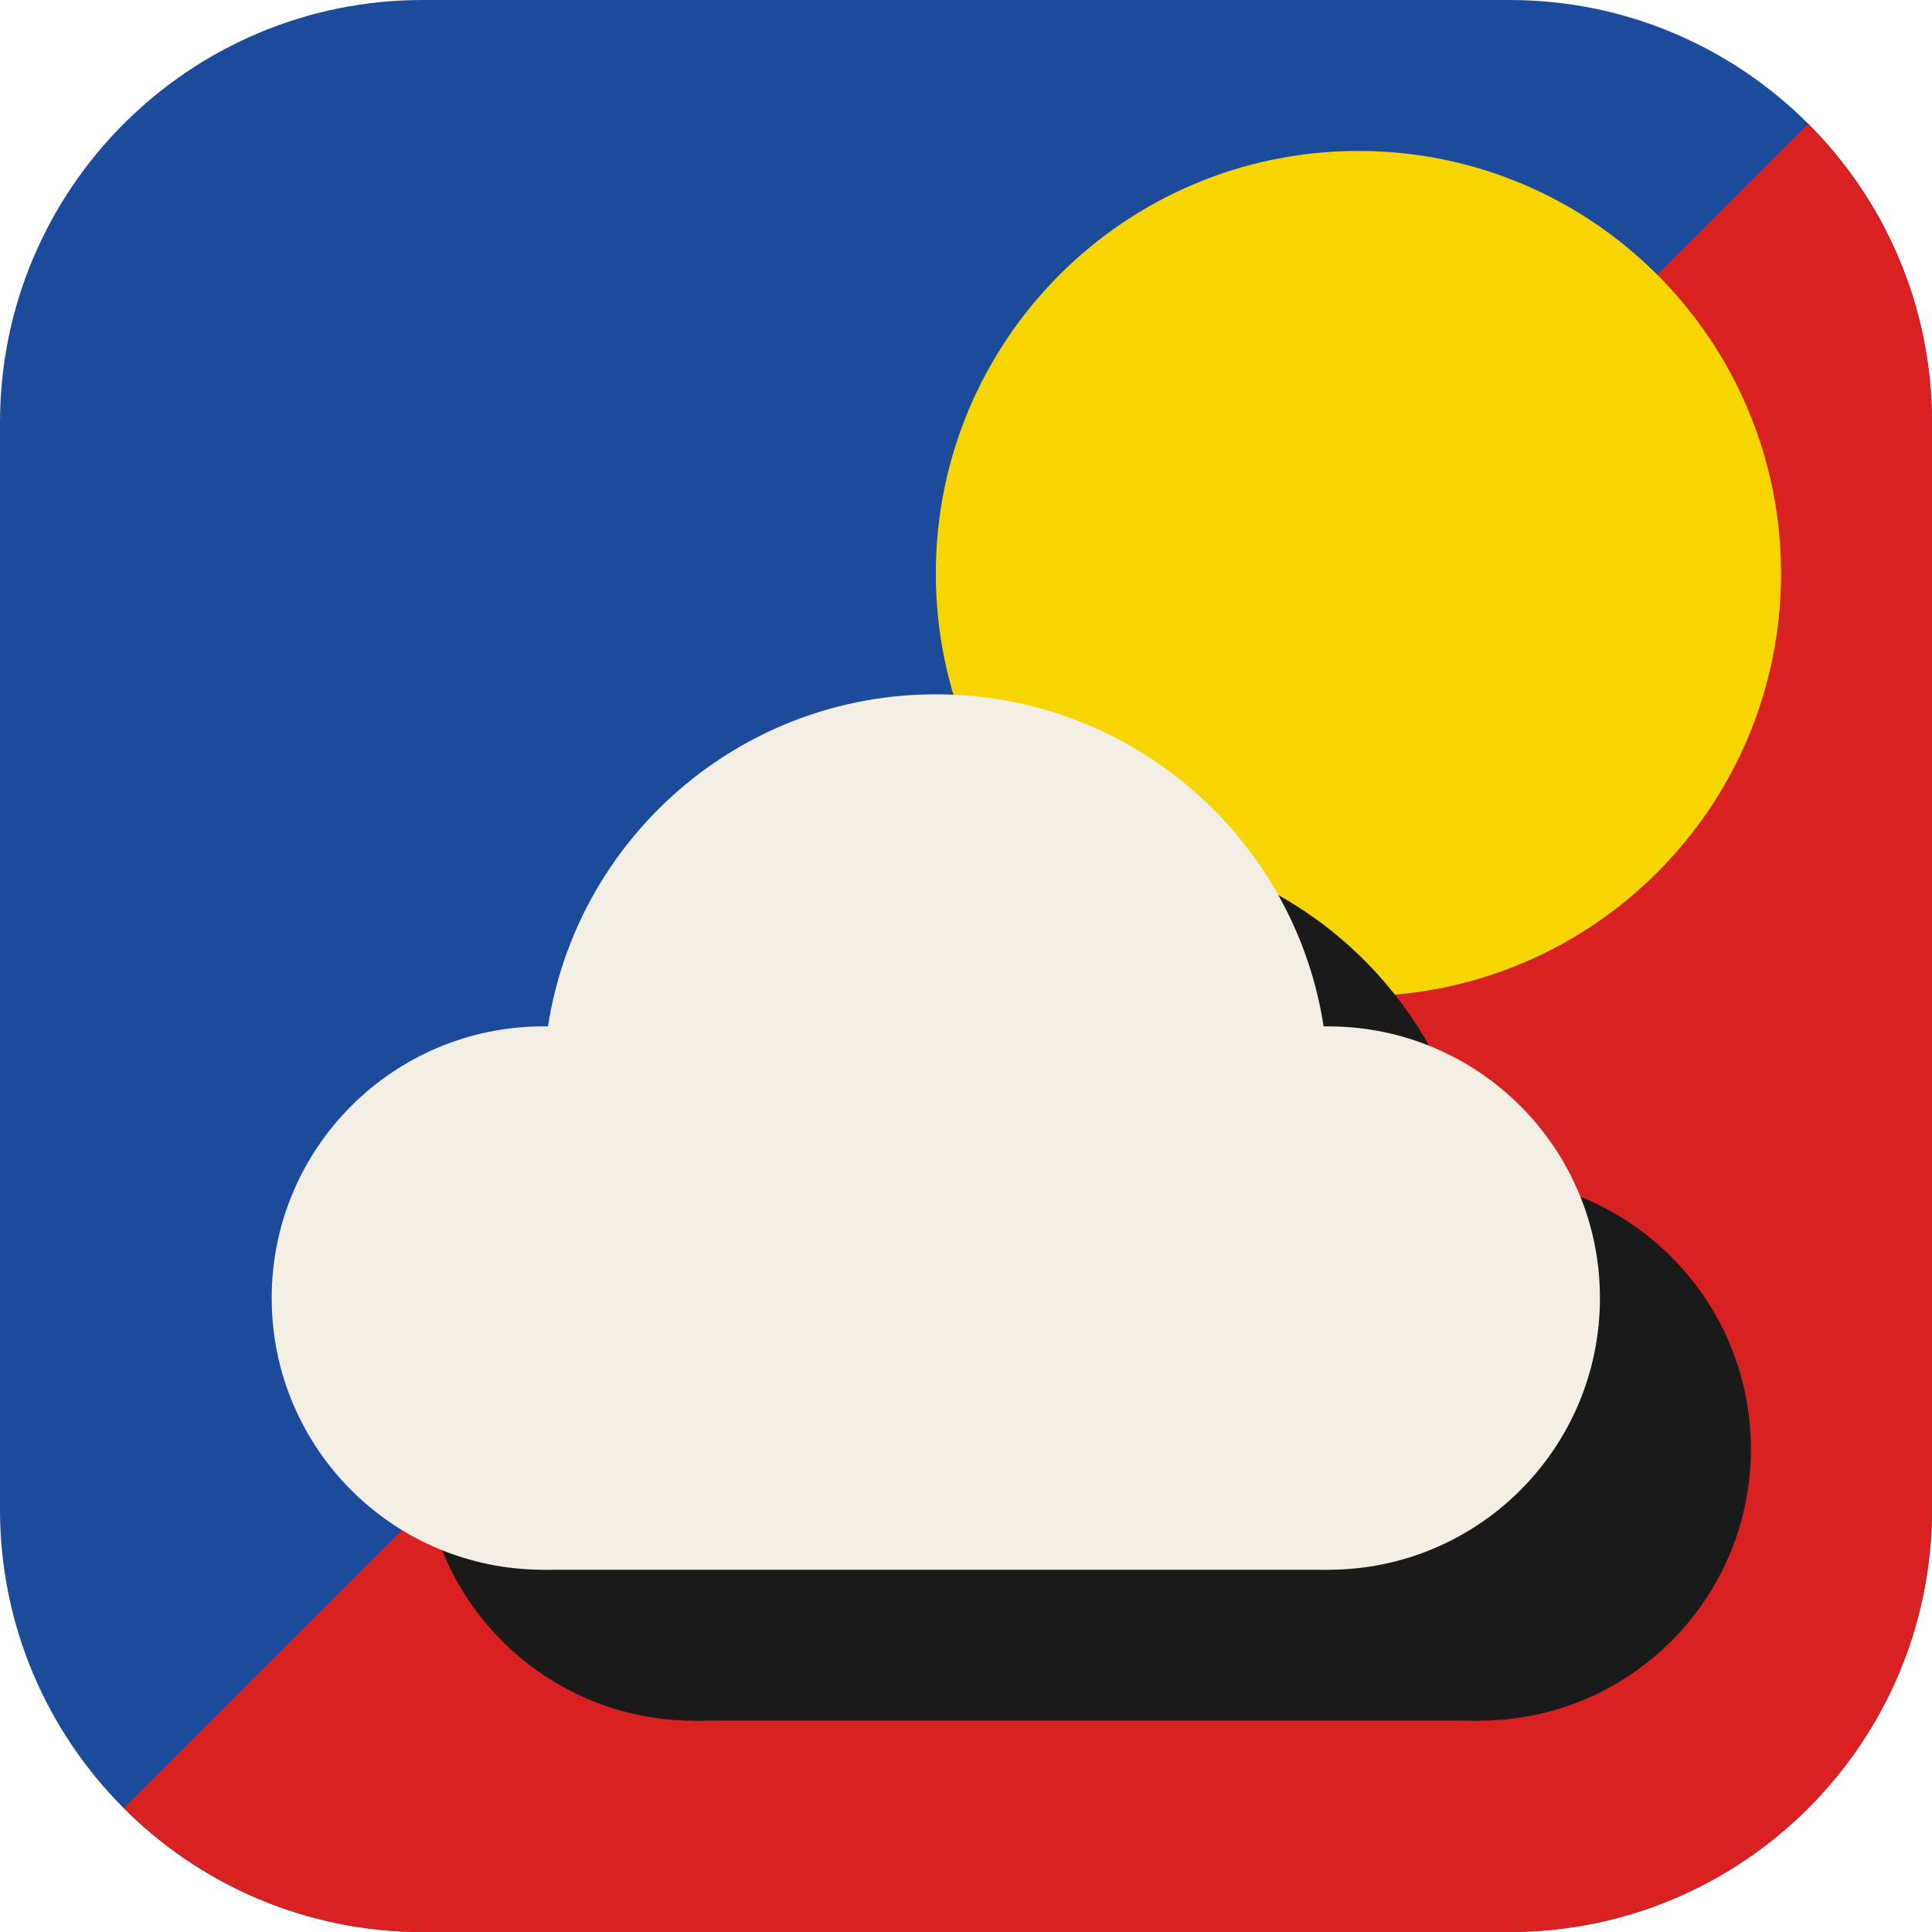
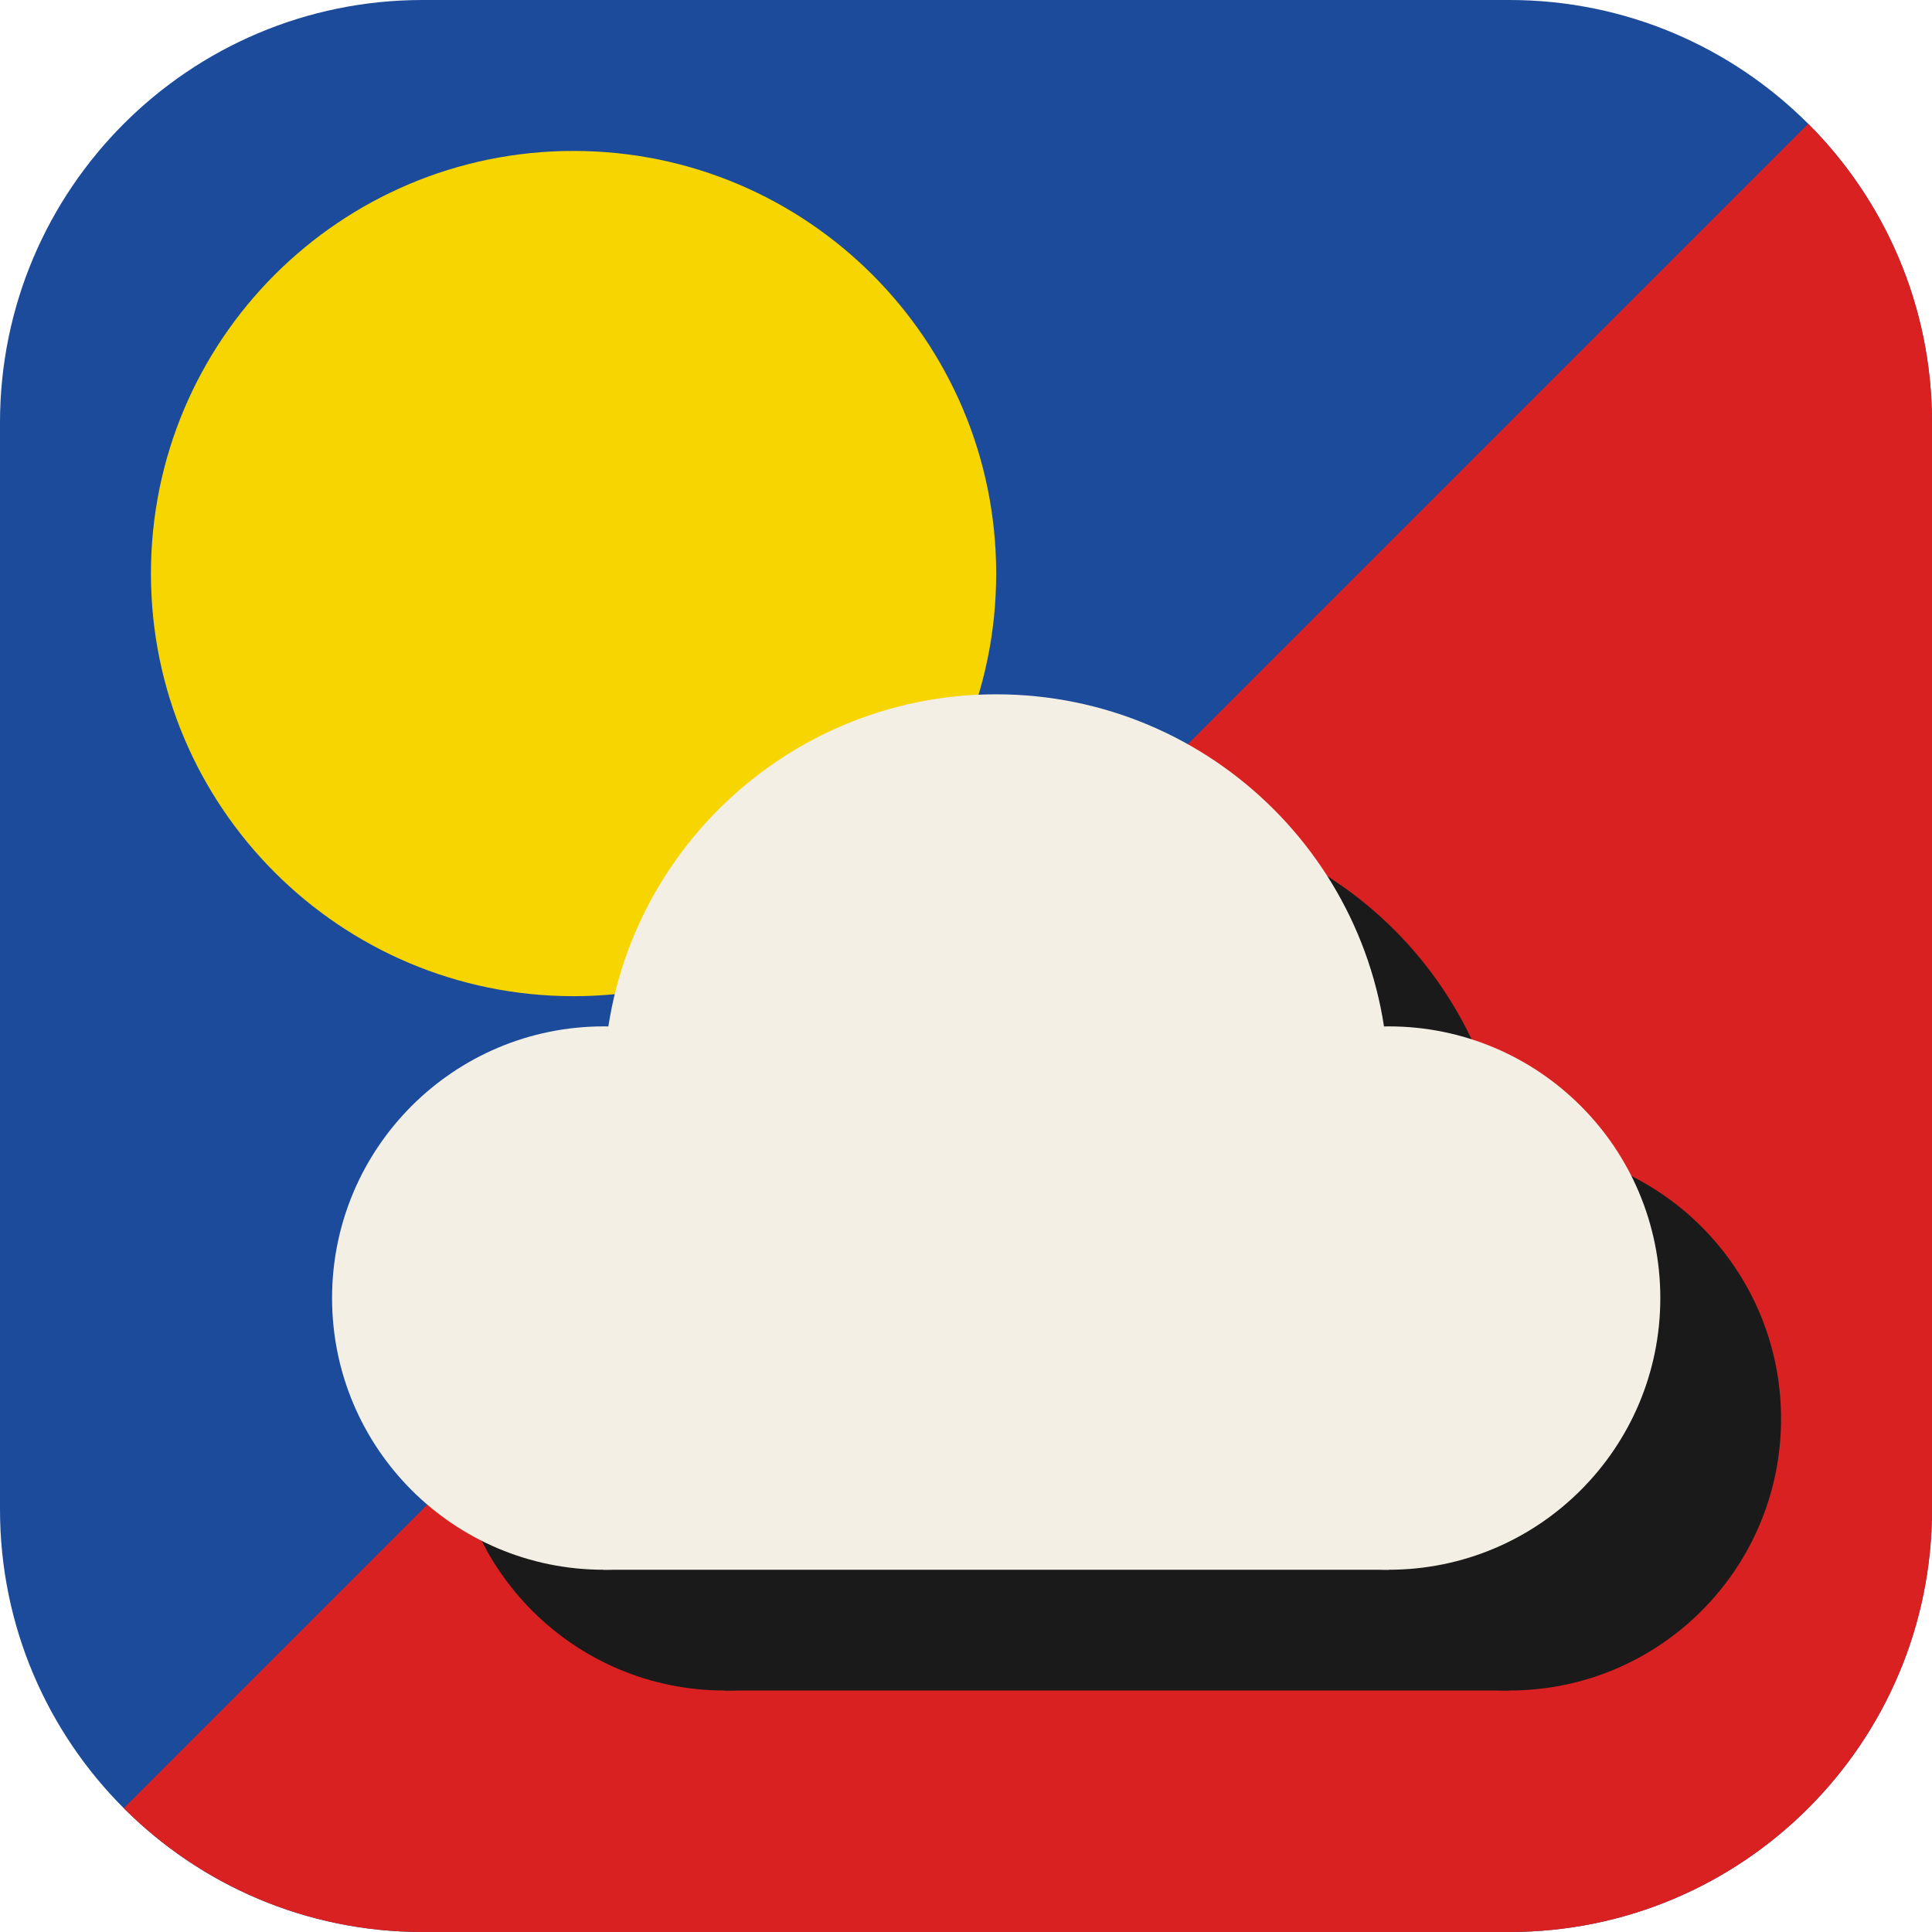
<svg xmlns="http://www.w3.org/2000/svg" viewBox="0 0 64 64">
  <clipPath id="tile">
    <rect width="64" height="64" rx="14" />
  </clipPath>
  <g clip-path="url(#tile)">
    <rect width="64" height="64" fill="#1B4B9A" />
    <polygon points="64,0 64,64 0,64" fill="#D92121" />
-     <circle cx="45" cy="19" r="14" fill="#F7D500" />
-     <g transform="translate(5 5)" fill="#1A1A1A">
-       <circle cx="18" cy="43" r="9" />
-       <circle cx="31" cy="36" r="13" />
-       <circle cx="44" cy="43" r="9" />
-       <rect x="18" y="43" width="26" height="9" />
+     <circle cx="19" cy="19" r="14" fill="#F7D500" />
+     <g transform="translate(4 4)" fill="#1A1A1A">
+       <circle cx="20" cy="43" r="9" />
+       <circle cx="33" cy="36" r="13" />
+       <circle cx="46" cy="43" r="9" />
+       <rect x="20" y="43" width="26" height="9" />
    </g>
    <g fill="#F4EFE4">
-       <circle cx="18" cy="43" r="9" />
-       <circle cx="31" cy="36" r="13" />
-       <circle cx="44" cy="43" r="9" />
-       <rect x="18" y="43" width="26" height="9" />
+       <circle cx="20" cy="43" r="9" />
+       <circle cx="33" cy="36" r="13" />
+       <circle cx="46" cy="43" r="9" />
+       <rect x="20" y="43" width="26" height="9" />
    </g>
  </g>
</svg>
